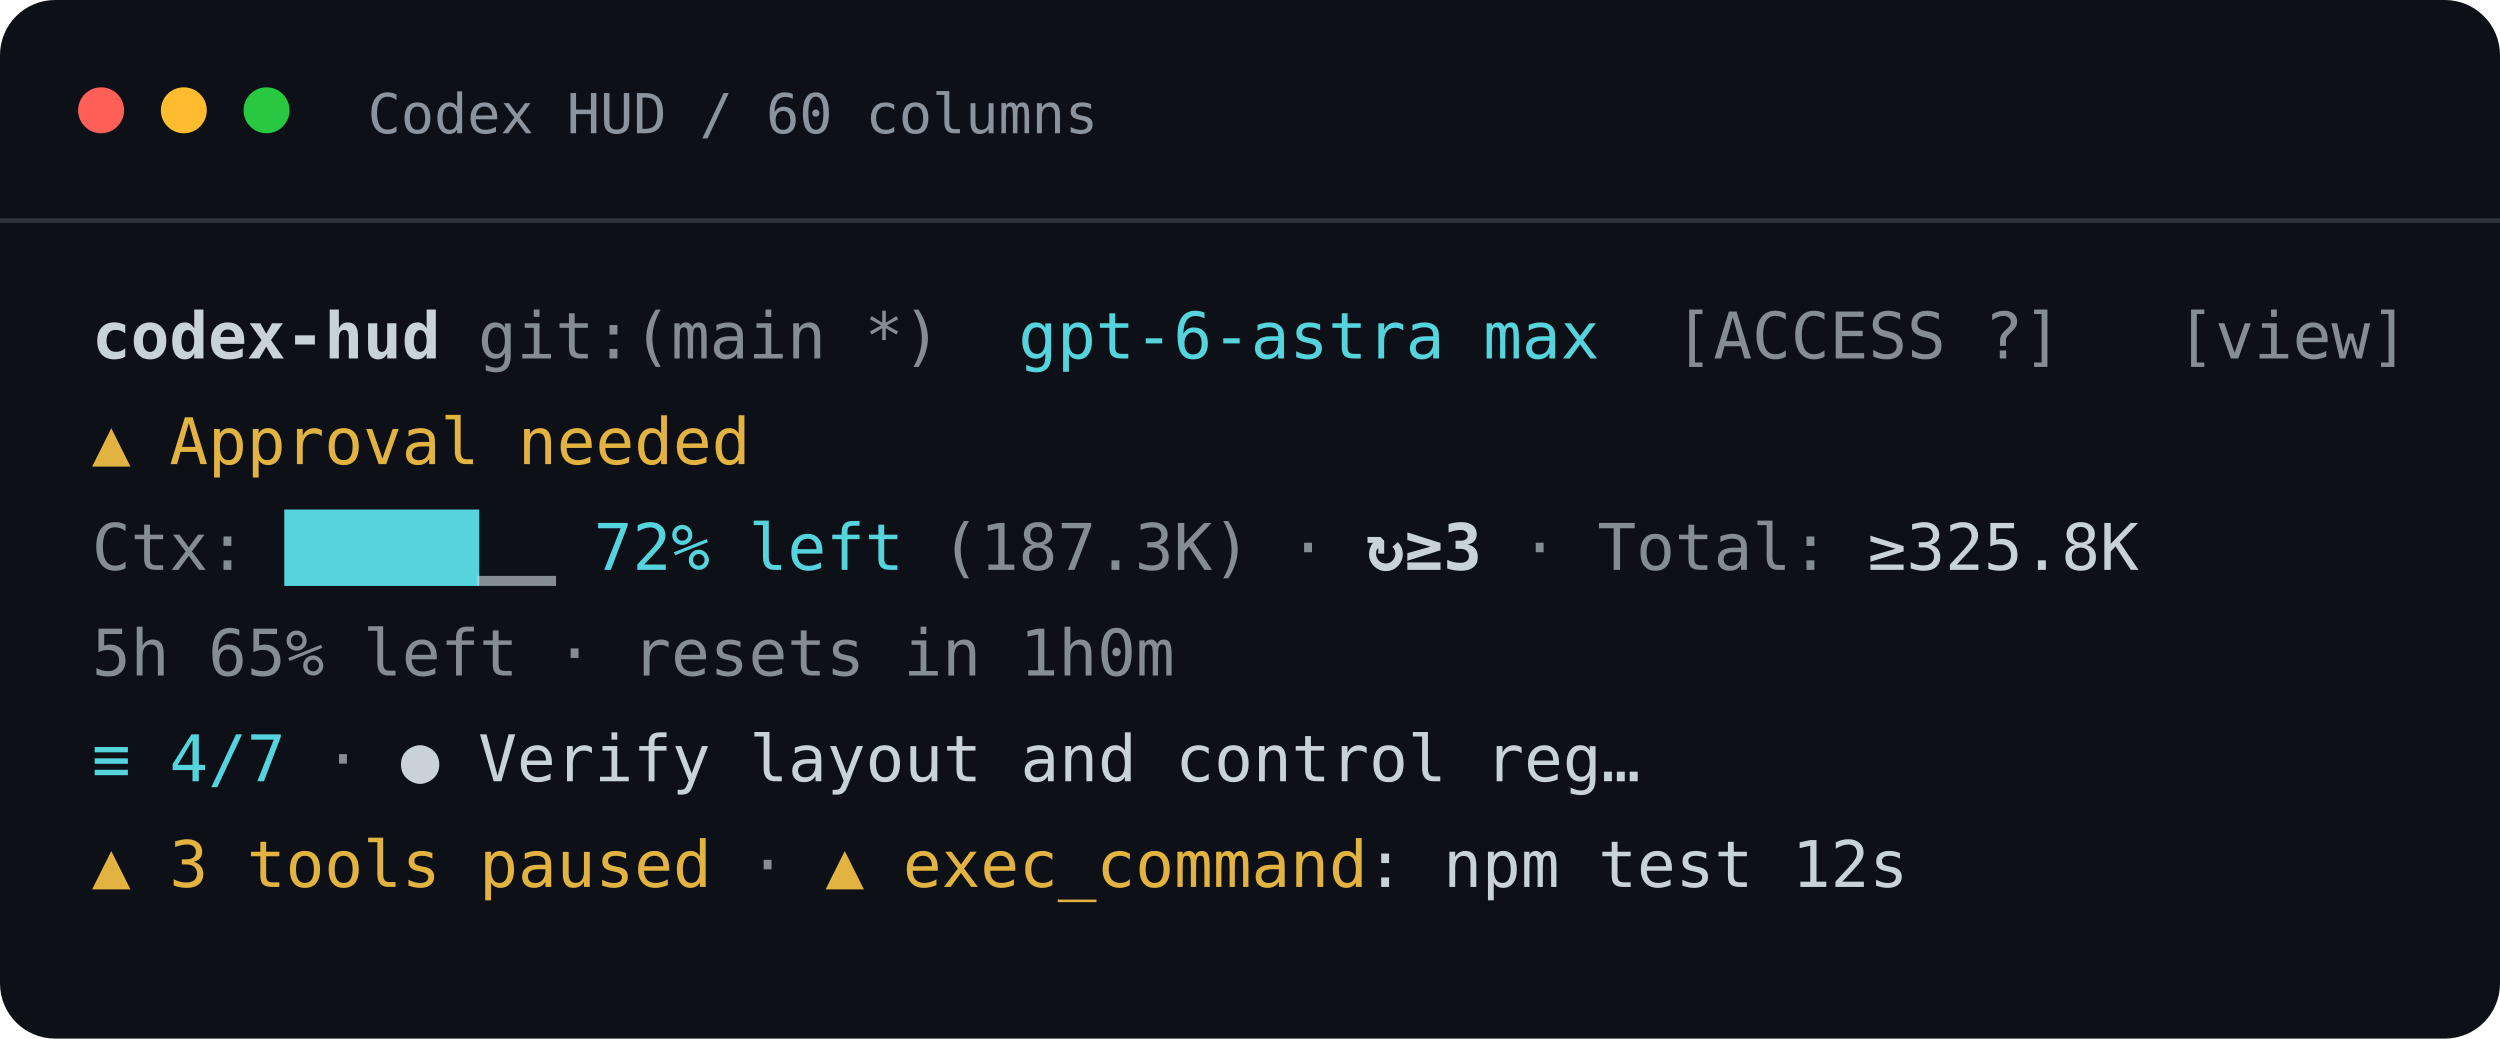
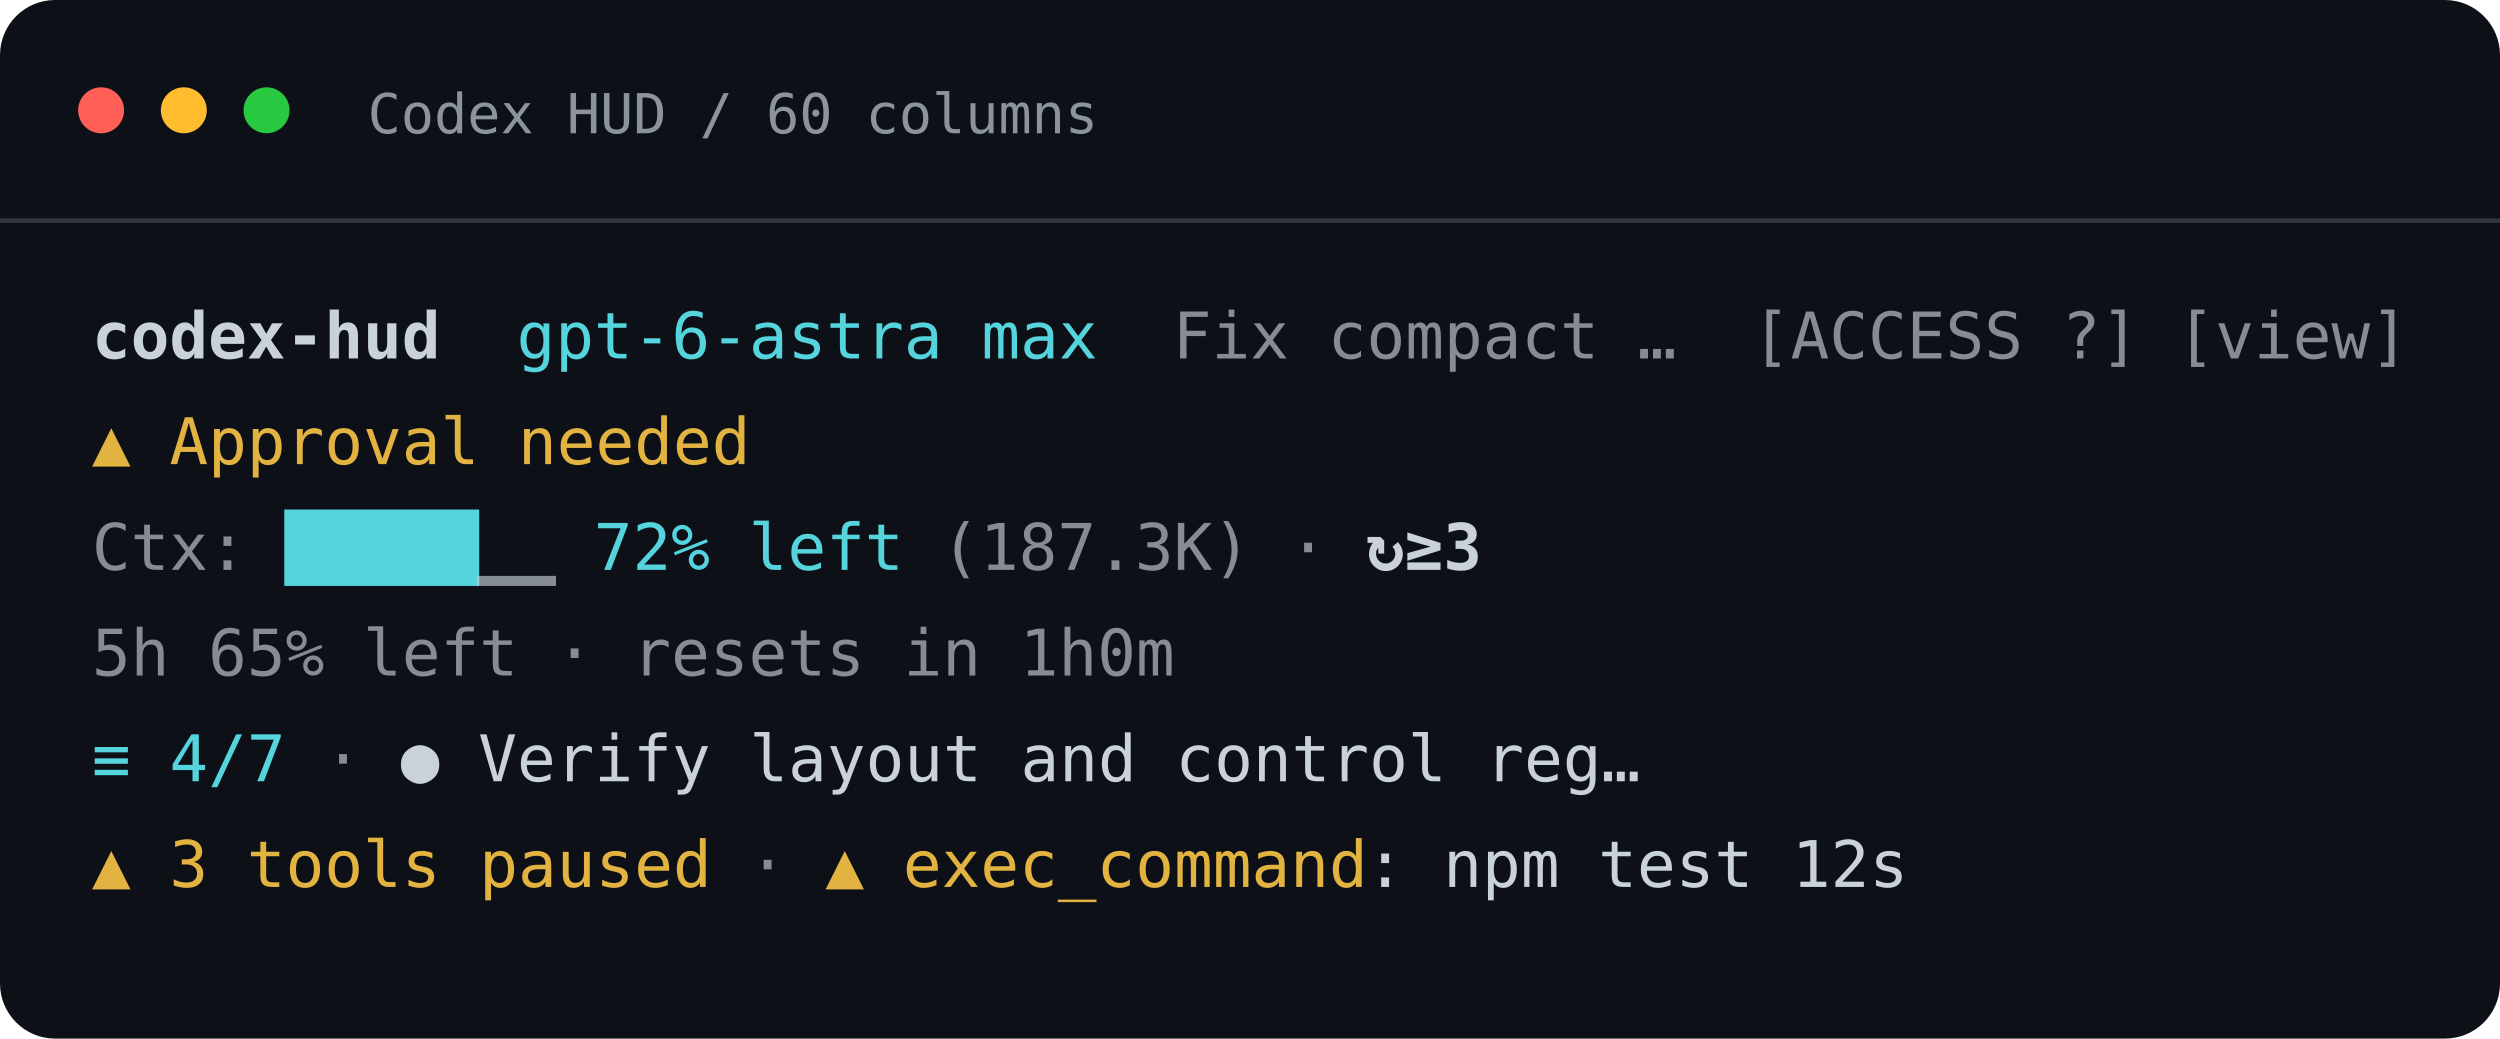
<svg xmlns="http://www.w3.org/2000/svg" width="544" height="226" viewBox="0 0 544 226" role="img" aria-label="Codex HUD / 60 columns">
  <rect width="544" height="226" rx="12" fill="#0d1117" />
  <path d="M0 48H544" stroke="#30363d" />
  <circle cx="22" cy="24" r="5" fill="#ff5f57" />
  <circle cx="40" cy="24" r="5" fill="#febc2e" />
  <circle cx="58" cy="24" r="5" fill="#28c840" />
  <text x="80" y="29" fill="#8b949e" font-family="monospace" font-size="12">Codex HUD / 60 columns</text>
  <g font-family="Menlo,DejaVu Sans Mono,monospace" font-size="14" xml:space="preserve">
    <text x="20" y="78" fill="#c9d1d9" opacity="1" font-weight="700" textLength="75.6" lengthAdjust="spacingAndGlyphs">codex-hud</text>
-     <text x="95.6" y="78" fill="#c9d1d9" opacity="1" font-weight="400" textLength="8.4" lengthAdjust="spacingAndGlyphs"> </text>
-     <text x="104" y="78" fill="#c9d1d9" opacity="0.64" font-weight="400" textLength="42" lengthAdjust="spacingAndGlyphs">git:(</text>
-     <text x="146" y="78" fill="#c9d1d9" opacity="0.64" font-weight="400" textLength="50.4" lengthAdjust="spacingAndGlyphs">main *</text>
-     <text x="196.4" y="78" fill="#c9d1d9" opacity="0.64" font-weight="400" textLength="8.4" lengthAdjust="spacingAndGlyphs">)</text>
-     <text x="204.8" y="78" fill="#c9d1d9" opacity="1" font-weight="400" textLength="16.8" lengthAdjust="spacingAndGlyphs">  </text>
-     <text x="221.6" y="78" fill="#56d4dd" opacity="1" font-weight="400" textLength="126" lengthAdjust="spacingAndGlyphs">gpt-6-astra max</text>
-     <text x="347.6" y="78" fill="#c9d1d9" opacity="1" font-weight="400" textLength="16.8" lengthAdjust="spacingAndGlyphs">  </text>
-     <text x="364.4" y="78" fill="#c9d1d9" opacity="0.64" font-weight="400" textLength="84" lengthAdjust="spacingAndGlyphs">[ACCESS ?]</text>
-     <text x="448.4" y="78" fill="#c9d1d9" opacity="1" font-weight="400" textLength="25.2" lengthAdjust="spacingAndGlyphs">   </text>
+     <text x="95.6" y="78" fill="#c9d1d9" opacity="1" font-weight="400" textLength="16.8" lengthAdjust="spacingAndGlyphs">  </text>
+     <text x="112.4" y="78" fill="#56d4dd" opacity="1" font-weight="400" textLength="126" lengthAdjust="spacingAndGlyphs">gpt-6-astra max</text>
+     <text x="238.4" y="78" fill="#c9d1d9" opacity="1" font-weight="400" textLength="16.8" lengthAdjust="spacingAndGlyphs">  </text>
+     <text x="255.2" y="78" fill="#c9d1d9" opacity="0.64" font-weight="400" textLength="109.2" lengthAdjust="spacingAndGlyphs">Fix compact …</text>
+     <text x="364.4" y="78" fill="#c9d1d9" opacity="1" font-weight="400" textLength="16.8" lengthAdjust="spacingAndGlyphs">  </text>
+     <text x="381.2" y="78" fill="#c9d1d9" opacity="0.64" font-weight="400" textLength="84" lengthAdjust="spacingAndGlyphs">[ACCESS ?]</text>
+     <text x="465.2" y="78" fill="#c9d1d9" opacity="1" font-weight="400" textLength="8.4" lengthAdjust="spacingAndGlyphs"> </text>
    <text x="473.6" y="78" fill="#c9d1d9" opacity="0.64" font-weight="400" textLength="50.4" lengthAdjust="spacingAndGlyphs">[view]</text>
    <text x="20" y="101" fill="#e3b341" opacity="1" font-weight="400" textLength="142.8" lengthAdjust="spacingAndGlyphs">▲ Approval needed</text>
    <text x="20" y="124" fill="#c9d1d9" opacity="0.64" font-weight="400" textLength="42" lengthAdjust="spacingAndGlyphs">Ctx: </text>
    <text x="62" y="124" fill="#56d4dd" opacity="1" font-weight="400" textLength="42" lengthAdjust="spacingAndGlyphs">█████</text>
    <text x="104" y="124" fill="#c9d1d9" opacity="0.64" font-weight="400" textLength="16.8" lengthAdjust="spacingAndGlyphs">▁▁</text>
    <text x="120.8" y="124" fill="#c9d1d9" opacity="1" font-weight="400" textLength="8.4" lengthAdjust="spacingAndGlyphs"> </text>
    <text x="129.2" y="124" fill="#56d4dd" opacity="1" font-weight="400" textLength="67.2" lengthAdjust="spacingAndGlyphs">72% left</text>
    <text x="196.4" y="124" fill="#c9d1d9" opacity="1" font-weight="400" textLength="8.4" lengthAdjust="spacingAndGlyphs"> </text>
    <text x="204.8" y="124" fill="#c9d1d9" opacity="0.64" font-weight="400" textLength="67.2" lengthAdjust="spacingAndGlyphs">(187.3K)</text>
    <text x="272" y="124" fill="#c9d1d9" opacity="0.64" font-weight="400" textLength="25.2" lengthAdjust="spacingAndGlyphs"> · </text>
    <text x="297.2" y="124" fill="#c9d1d9" opacity="1" font-weight="700" textLength="25.2" lengthAdjust="spacingAndGlyphs">↻≥3</text>
-     <text x="322.4" y="124" fill="#c9d1d9" opacity="0.64" font-weight="400" textLength="25.2" lengthAdjust="spacingAndGlyphs"> · </text>
-     <text x="347.6" y="124" fill="#c9d1d9" opacity="0.64" font-weight="400" textLength="58.8" lengthAdjust="spacingAndGlyphs">Total: </text>
-     <text x="406.4" y="124" fill="#c9d1d9" opacity="1" font-weight="400" textLength="58.8" lengthAdjust="spacingAndGlyphs">≥325.8K</text>
    <text x="20" y="147" fill="#c9d1d9" opacity="0.64" font-weight="400" textLength="92.4" lengthAdjust="spacingAndGlyphs">5h 65% left</text>
    <text x="112.4" y="147" fill="#c9d1d9" opacity="0.64" font-weight="400" textLength="25.2" lengthAdjust="spacingAndGlyphs"> · </text>
    <text x="137.6" y="147" fill="#c9d1d9" opacity="0.64" font-weight="400" textLength="117.6" lengthAdjust="spacingAndGlyphs">resets in 1h0m</text>
    <text x="20" y="170" fill="#56d4dd" opacity="1" font-weight="400" textLength="42" lengthAdjust="spacingAndGlyphs">≡ 4/7</text>
    <text x="62" y="170" fill="#c9d1d9" opacity="0.64" font-weight="400" textLength="25.2" lengthAdjust="spacingAndGlyphs"> · </text>
    <text x="87.2" y="170" fill="#c9d1d9" opacity="1" font-weight="400" textLength="268.8" lengthAdjust="spacingAndGlyphs">● Verify layout and control reg…</text>
    <text x="20" y="193" fill="#e3b341" opacity="1" font-weight="400" textLength="134.4" lengthAdjust="spacingAndGlyphs">▲ 3 tools paused</text>
    <text x="154.4" y="193" fill="#c9d1d9" opacity="0.64" font-weight="400" textLength="25.2" lengthAdjust="spacingAndGlyphs"> · </text>
    <text x="179.6" y="193" fill="#e3b341" opacity="1" font-weight="400" textLength="117.6" lengthAdjust="spacingAndGlyphs">▲ exec_command</text>
    <text x="297.2" y="193" fill="#c9d1d9" opacity="1" font-weight="400" textLength="117.6" lengthAdjust="spacingAndGlyphs">: npm test 12s</text>
  </g>
</svg>
